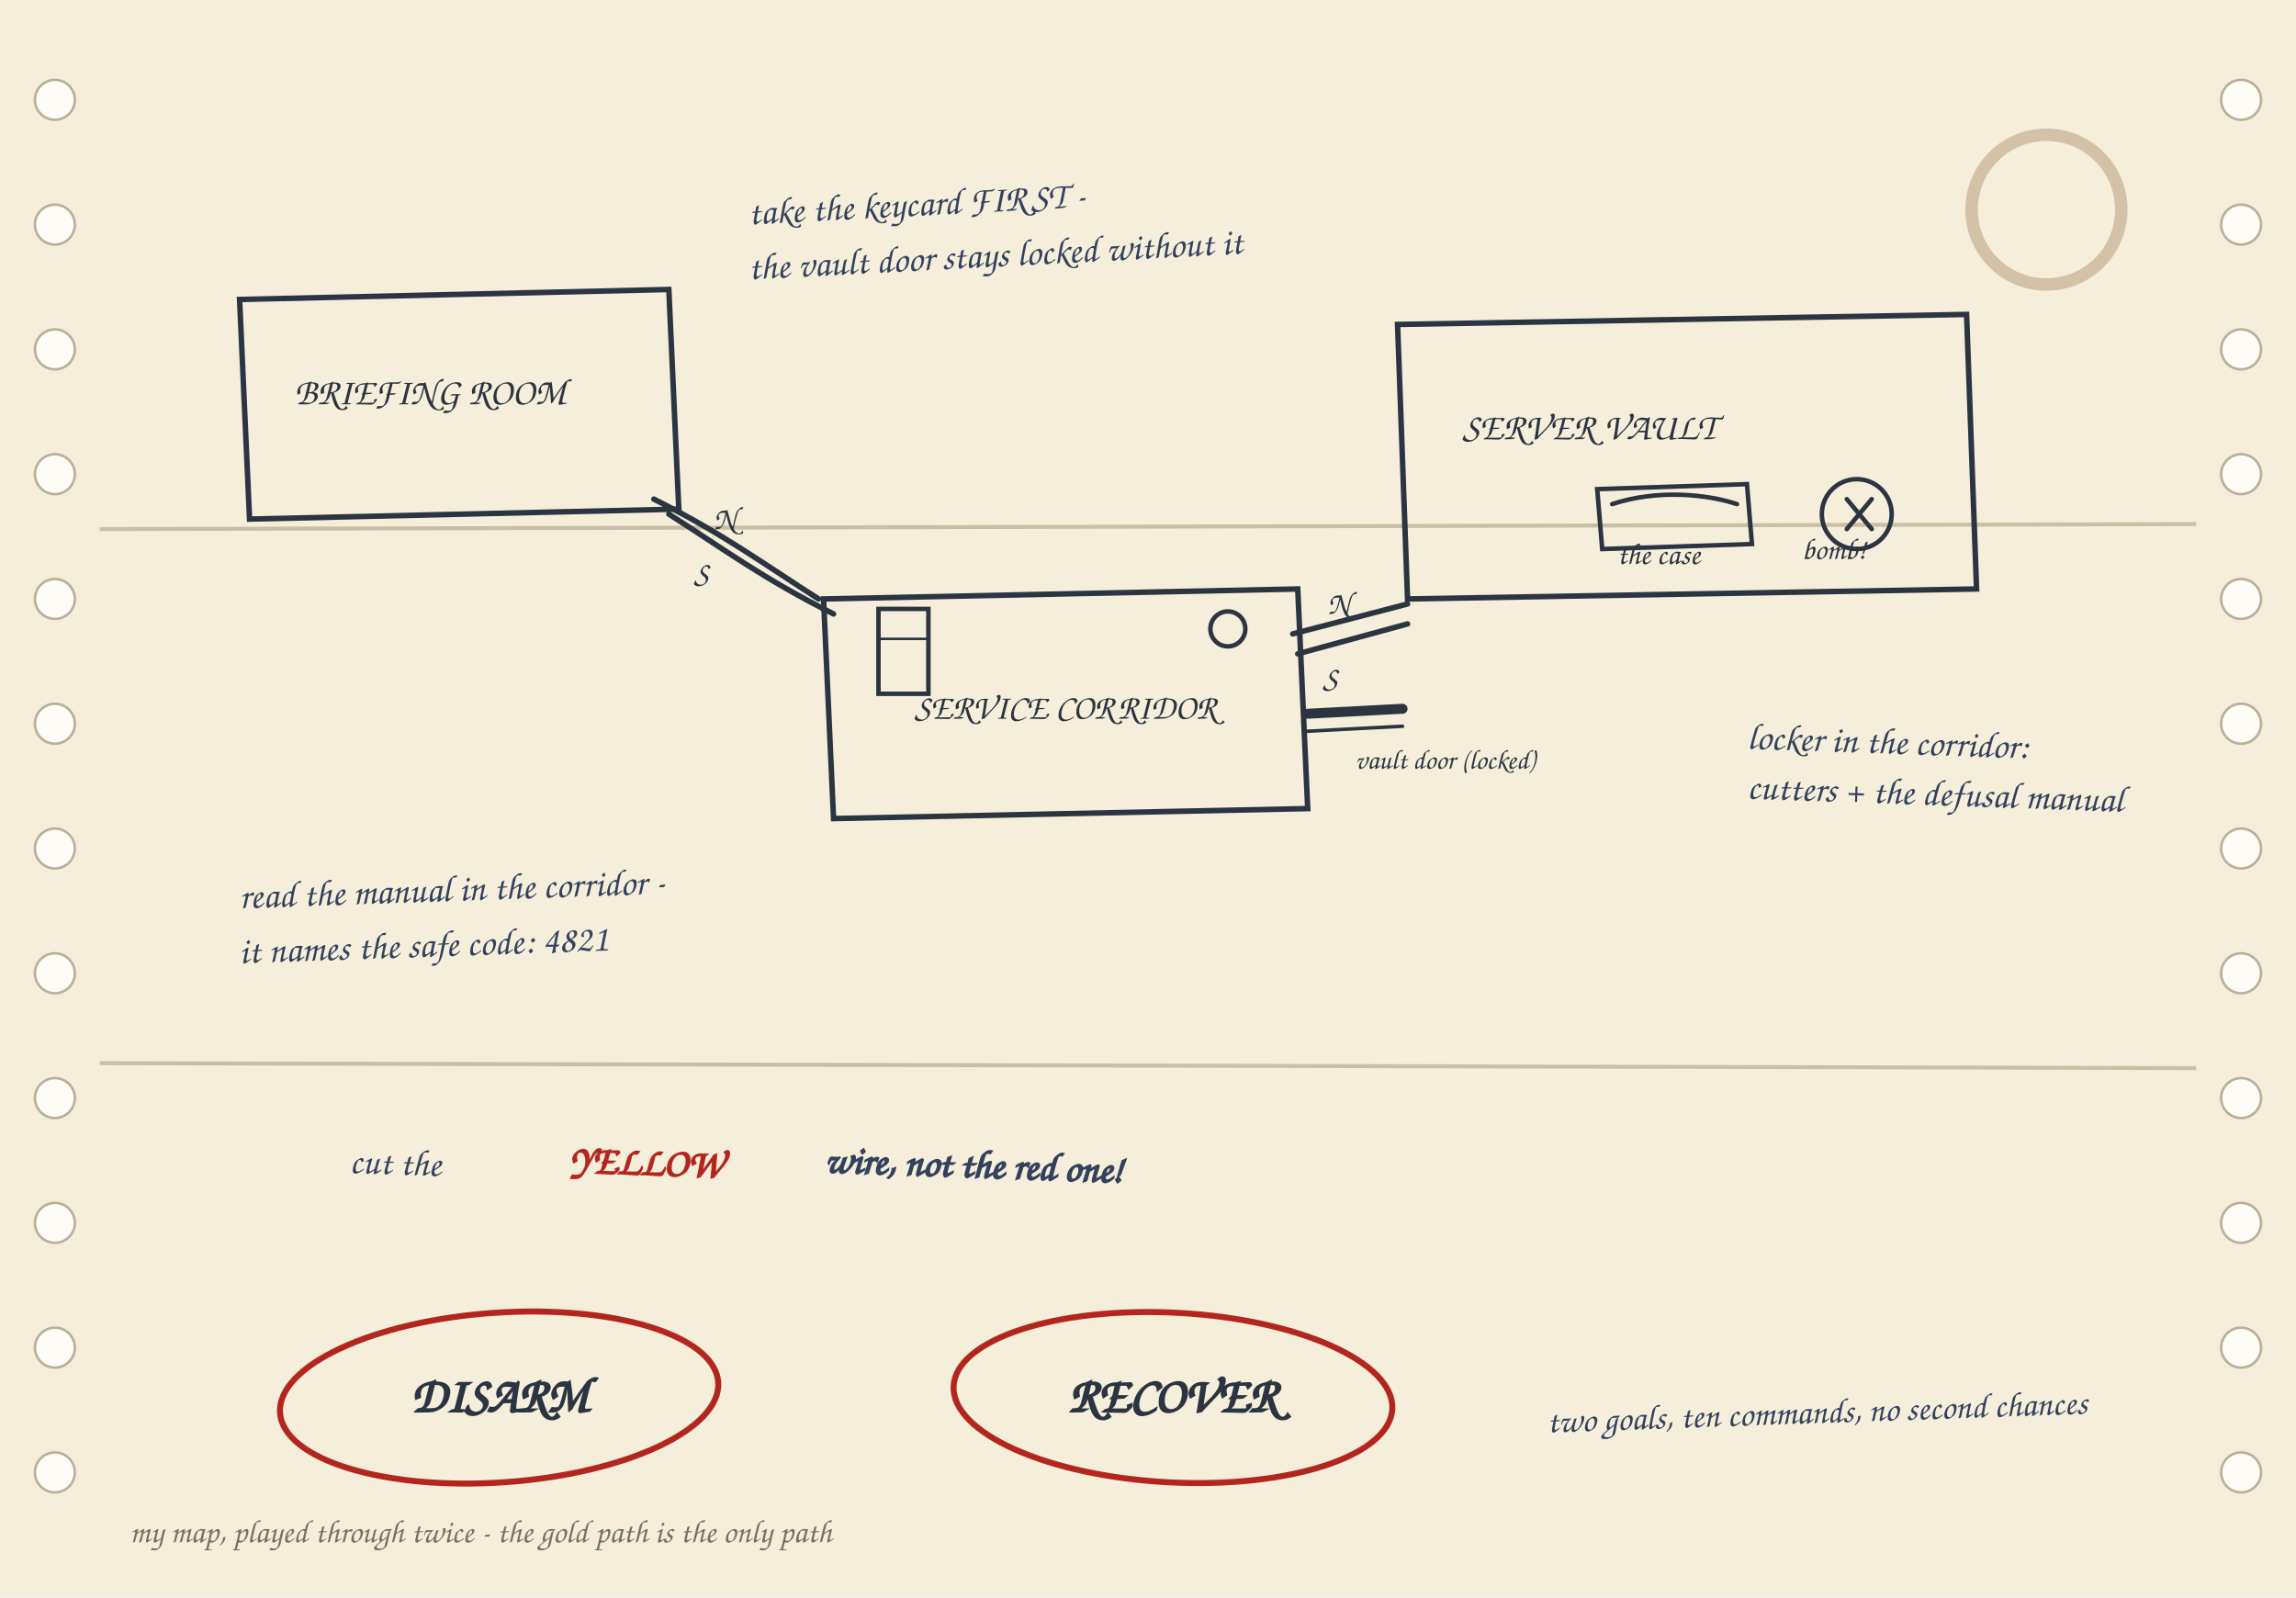
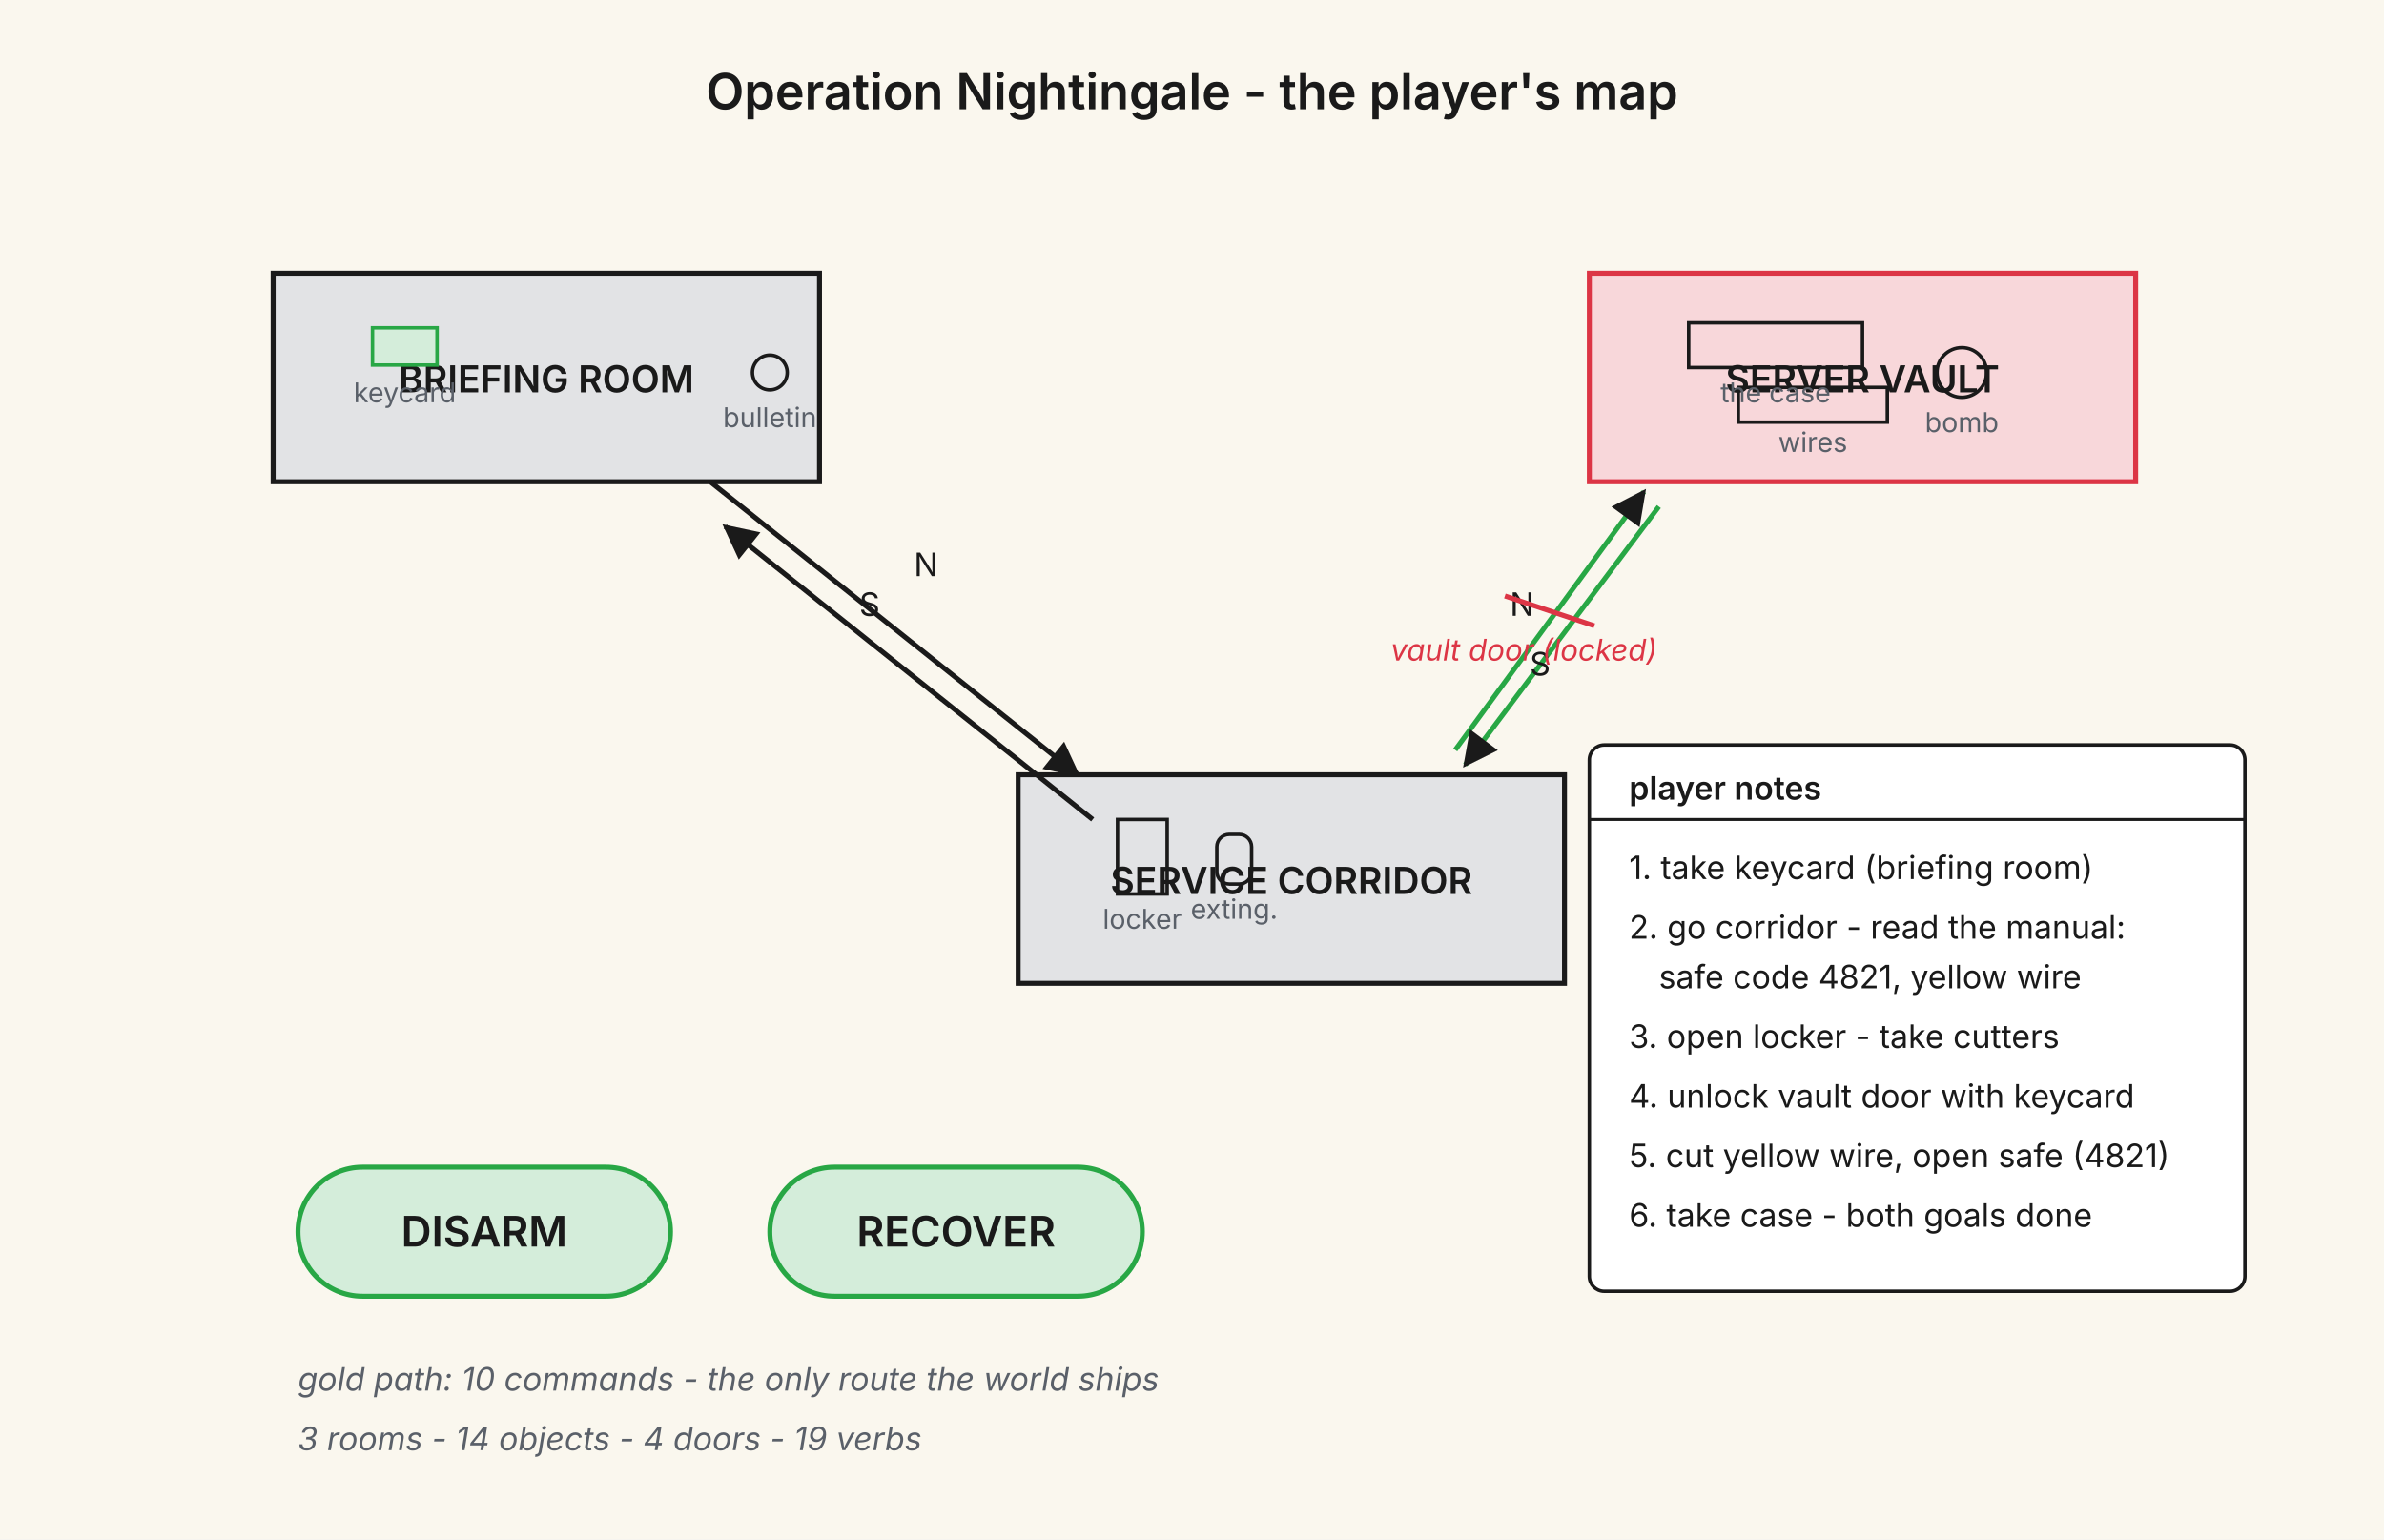
- <svg xmlns="http://www.w3.org/2000/svg" viewBox="0 0 920 640" font-family="'Comic Sans MS','Segoe Print','Bradley Hand',cursive">
-   <rect width="920" height="640" fill="#f4eedb" />
-   <g fill="#fdfcf7" stroke="#b9b09a" stroke-width="1">
-     <circle cx="22" cy="40" r="8" />
-     <circle cx="22" cy="90" r="8" />
-     <circle cx="22" cy="140" r="8" />
-     <circle cx="22" cy="190" r="8" />
-     <circle cx="22" cy="240" r="8" />
-     <circle cx="22" cy="290" r="8" />
-     <circle cx="22" cy="340" r="8" />
-     <circle cx="22" cy="390" r="8" />
-     <circle cx="22" cy="440" r="8" />
-     <circle cx="22" cy="490" r="8" />
-     <circle cx="22" cy="540" r="8" />
-     <circle cx="22" cy="590" r="8" />
-     <circle cx="898" cy="40" r="8" />
-     <circle cx="898" cy="90" r="8" />
-     <circle cx="898" cy="140" r="8" />
-     <circle cx="898" cy="190" r="8" />
-     <circle cx="898" cy="240" r="8" />
-     <circle cx="898" cy="290" r="8" />
-     <circle cx="898" cy="340" r="8" />
-     <circle cx="898" cy="390" r="8" />
-     <circle cx="898" cy="440" r="8" />
-     <circle cx="898" cy="490" r="8" />
-     <circle cx="898" cy="540" r="8" />
-     <circle cx="898" cy="590" r="8" />
+ <svg xmlns="http://www.w3.org/2000/svg" viewBox="0 0 960 620" font-family="Inter,'Helvetica Neue',Arial,sans-serif">
+   <defs>
+     <marker id="arr" viewBox="0 0 10 10" refX="9" refY="5" markerWidth="7" markerHeight="7" orient="auto-start-reverse">
+       <path d="M0,0 L10,5 L0,10 Z" fill="#1a1a1a" />
+     </marker>
+   </defs>
+   <rect width="960" height="620" fill="#faf7ee" />
+   <text x="480" y="44" font-size="20" font-weight="600" fill="#1a1a1a" text-anchor="middle">Operation Nightingale - the player's map</text>
+   <g stroke="#1a1a1a" fill="#e2e3e5" stroke-width="2">
+     <rect x="110" y="110" width="220" height="84" />
+     <rect x="410" y="312" width="220" height="84" />
+     <rect x="640" y="110" width="220" height="84" fill="#f8d7da" stroke="#dc3545" />
  </g>
-   <line x1="40" y1="212" x2="880" y2="210" stroke="#c9bfa4" stroke-width="1.6" />
-   <line x1="40" y1="426" x2="880" y2="428" stroke="#c9bfa4" stroke-width="1.6" />
-   <circle cx="820" cy="84" r="30" fill="none" stroke="#8a5a2b" stroke-width="5" opacity="0.30" />
-   <g stroke="#2b3440" fill="none" stroke-width="2.2" stroke-linecap="round">
-     <path d="M96 120 L268 116 L272 204 L100 208 Z" />
-     <path d="M330 240 L520 236 L524 324 L334 328 Z" />
-     <path d="M560 130 L788 126 L792 236 L564 240 Z" />
-     <path d="M262 200 C 290 214 306 226 328 240" />
-     <path d="M334 246 C 306 232 290 220 268 206" />
-     <path d="M518 254 L564 242" />
-     <path d="M564 250 L520 262" />
-     <path d="M524 286 L562 284" stroke-width="4" />
-     <path d="M524 293 L562 291" stroke-width="1.4" />
+   <g fill="#1a1a1a" font-size="15" font-weight="600" text-anchor="middle">
+     <text x="220" y="158">BRIEFING ROOM</text>
+     <text x="520" y="360">SERVICE CORRIDOR</text>
+     <text x="750" y="158">SERVER VAULT</text>
  </g>
-   <g fill="#2b3440" font-size="15">
-     <text x="118" y="162">BRIEFING ROOM</text>
-     <text x="427" y="288" text-anchor="middle" font-size="14">SERVICE CORRIDOR</text>
-     <text x="586" y="176">SERVER VAULT</text>
-     <text x="278" y="234" font-size="13">S</text>
-     <text x="286" y="212" font-size="13">N</text>
-     <text x="532" y="246" font-size="13">N</text>
-     <text x="530" y="276" font-size="13">S</text>
-     <text x="543" y="308" font-size="11" font-style="italic">vault door (locked)</text>
+   <g stroke="#1a1a1a" fill="none" stroke-width="2">
+     <path d="M286 194 L434 312" marker-end="url(#arr)" />
+     <path d="M440 330 L292 212" marker-end="url(#arr)" />
+     <path d="M586 302 L662 198" marker-end="url(#arr)" stroke="#28a745" />
+     <path d="M668 204 L590 308" marker-end="url(#arr)" stroke="#28a745" />
  </g>
-   <g stroke="#2b3440" fill="none" stroke-width="1.8" stroke-linecap="round">
-     <rect x="352" y="244" width="20" height="34" />
-     <line x1="352" y1="256" x2="372" y2="256" stroke-width="1" />
-     <circle cx="492" cy="252" r="7" />
+   <g fill="#1a1a1a" font-size="13">
+     <text x="346" y="248">S</text>
+     <text x="368" y="232">N</text>
+     <text x="608" y="248">N</text>
+     <text x="616" y="272">S</text>
  </g>
-   <g stroke="#2b3440" fill="none" stroke-width="1.8" stroke-linecap="round">
-     <path d="M640 196 L700 194 L702 218 L642 220 Z" />
-     <path d="M646 202 C 664 196 684 198 696 202" />
-     <circle cx="744" cy="206" r="14" />
-     <path d="M740 200 L750 212 M750 200 L740 212" />
+   <g stroke="#dc3545" fill="none" stroke-width="2">
+     <line x1="606" y1="240" x2="642" y2="252" />
  </g>
-   <g fill="#2b3440" font-size="12">
-     <text x="648" y="226">the case</text>
-     <text x="722" y="224">bomb!</text>
+   <text x="560" y="266" font-size="12" fill="#dc3545" font-style="italic">vault door (locked)</text>
+   <g stroke="#1a1a1a" fill="none" stroke-width="1.4">
+     <rect x="150" y="132" width="26" height="15" fill="#d4edda" stroke="#28a745" />
+     <circle cx="310" cy="150" r="7" />
+     <rect x="450" y="330" width="20" height="30" />
+     <rect x="490" y="336" width="14" height="20" rx="5" />
+     <rect x="680" y="130" width="70" height="18" />
+     <circle cx="790" cy="150" r="10" />
+     <rect x="700" y="156" width="60" height="14" />
  </g>
-   <g fill="#33415c" font-size="15" font-style="italic">
-     <text transform="rotate(-3 300 90)" x="300" y="90">take the keycard FIRST -</text>
-     <text transform="rotate(-3 300 112)" x="300" y="112">the vault door stays locked without it</text>
-     <text transform="rotate(2 700 300)" x="700" y="300">locker in the corridor:</text>
-     <text transform="rotate(2 700 320)" x="700" y="320">cutters + the defusal manual</text>
+   <g fill="#5a6069" font-size="11" text-anchor="middle">
+     <text x="163" y="162">keycard</text>
+     <text x="310" y="172">bulletin</text>
+     <text x="460" y="374">locker</text>
+     <text x="497" y="370">exting.</text>
+     <text x="715" y="162">the case</text>
+     <text x="790" y="174">bomb</text>
+     <text x="730" y="182">wires</text>
  </g>
-   <g fill="#33415c" font-size="15" font-style="italic">
-     <text transform="rotate(-2 96 364)" x="96" y="364">read the manual in the corridor -</text>
-     <text transform="rotate(-2 96 386)" x="96" y="386">it names the safe code: 4821</text>
-     <text transform="rotate(2 140 470)" x="140" y="470">cut the</text>
+   <g stroke="#1a1a1a" fill="none" stroke-width="1.4">
+     <rect x="640" y="300" width="264" height="220" rx="6" fill="#ffffff" />
+     <line x1="640" y1="330" x2="904" y2="330" stroke-width="1.2" />
  </g>
-   <g font-size="16" font-weight="bold">
-     <text transform="rotate(2 228 470)" x="228" y="470" fill="#b3261e">YELLOW</text>
-     <text transform="rotate(2 330 470)" x="330" y="470" fill="#33415c" font-style="italic">wire, not the red one!</text>
+   <text x="656" y="322" font-size="13" font-weight="600" fill="#1a1a1a">player notes</text>
+   <g fill="#1a1a1a" font-size="13">
+     <text x="656" y="354">1. take keycard (briefing room)</text>
+     <text x="656" y="378">2. go corridor - read the manual:</text>
+     <text x="668" y="398">safe code 4821, yellow wire</text>
+     <text x="656" y="422">3. open locker - take cutters</text>
+     <text x="656" y="446">4. unlock vault door with keycard</text>
+     <text x="656" y="470">5. cut yellow wire, open safe (4821)</text>
+     <text x="656" y="494">6. take case - both goals done</text>
  </g>
-   <g stroke="#b3261e" fill="none" stroke-width="2.4">
-     <ellipse cx="200" cy="560" rx="88" ry="34" transform="rotate(-4 200 560)" />
-     <ellipse cx="470" cy="560" rx="88" ry="34" transform="rotate(3 470 560)" />
+   <g stroke="#28a745" fill="#d4edda" stroke-width="2">
+     <rect x="120" y="470" width="150" height="52" rx="26" />
+     <rect x="310" y="470" width="150" height="52" rx="26" />
  </g>
-   <g fill="#2b3440" font-size="20" font-weight="bold" text-anchor="middle">
-     <text x="200" y="566">DISARM</text>
-     <text x="470" y="566">RECOVER</text>
+   <g fill="#1a1a1a" font-size="17" font-weight="600" text-anchor="middle">
+     <text x="195" y="502">DISARM</text>
+     <text x="385" y="502">RECOVER</text>
  </g>
-   <text x="620" y="574" fill="#33415c" font-size="14" font-style="italic" transform="rotate(-2 620 574)">two goals, ten commands, no second chances</text>
-   <text x="52" y="618" fill="#7a7261" font-size="13" font-style="italic">my map, played through twice - the gold path is the only path</text>
+   <text x="120" y="560" font-size="13" fill="#5a6069" font-style="italic">gold path: 10 commands - the only route the world ships</text>
+   <text x="120" y="584" font-size="13" fill="#5a6069" font-style="italic">3 rooms - 14 objects - 4 doors - 19 verbs</text>
</svg>
